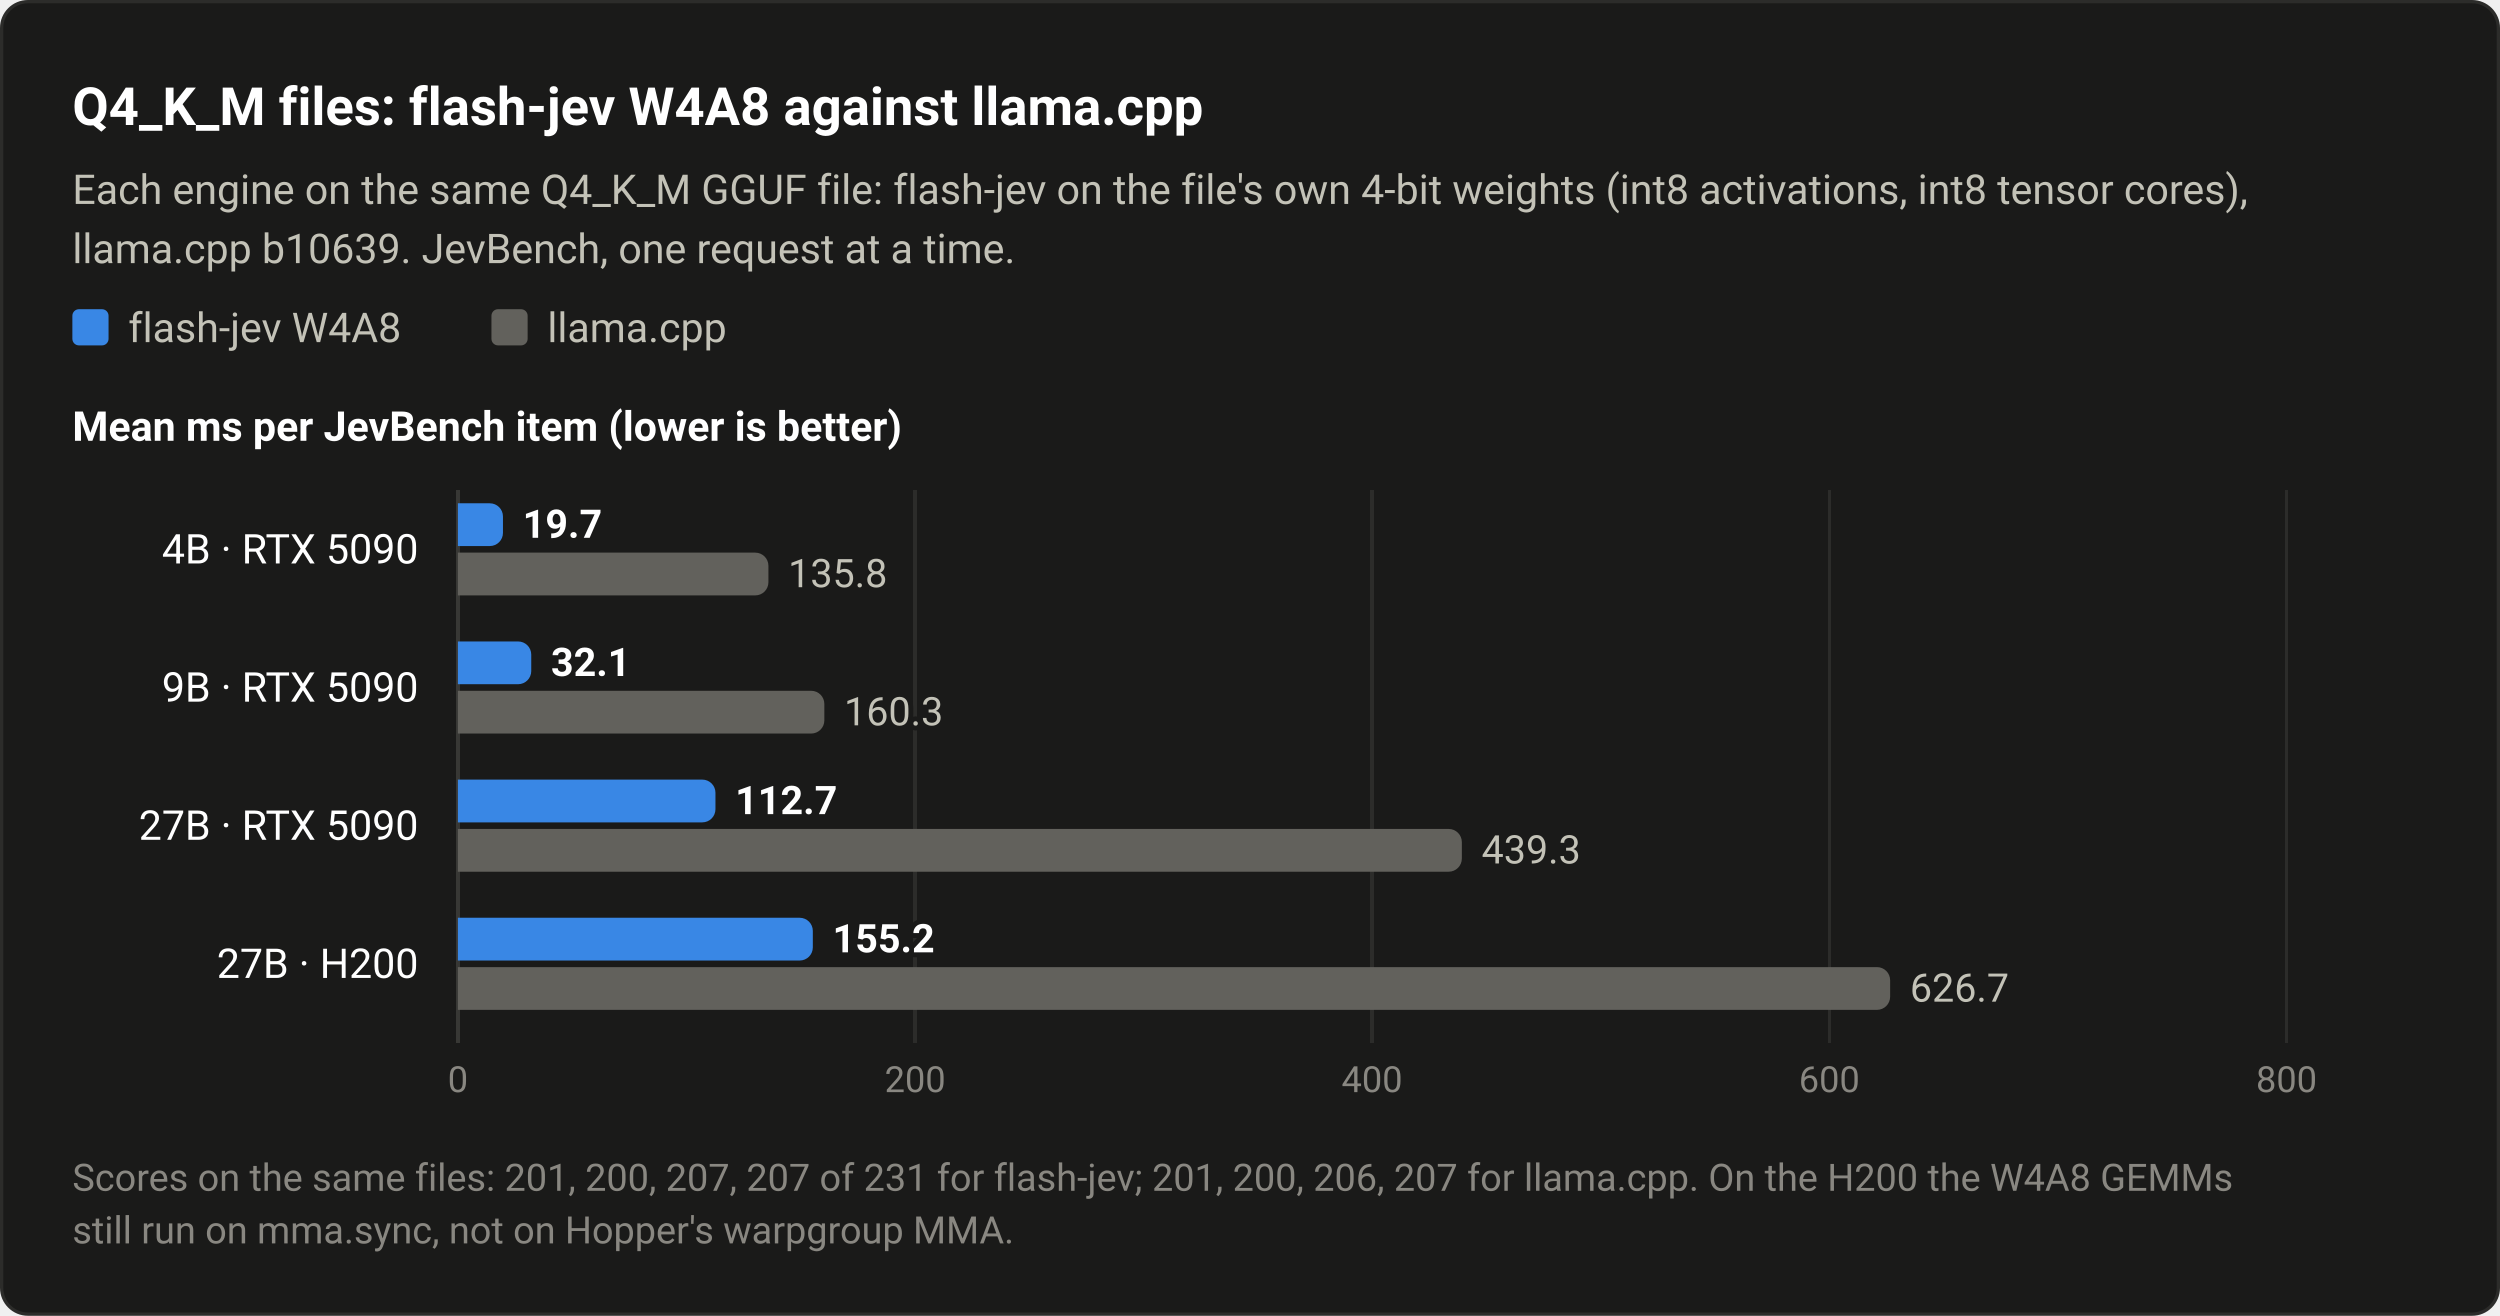
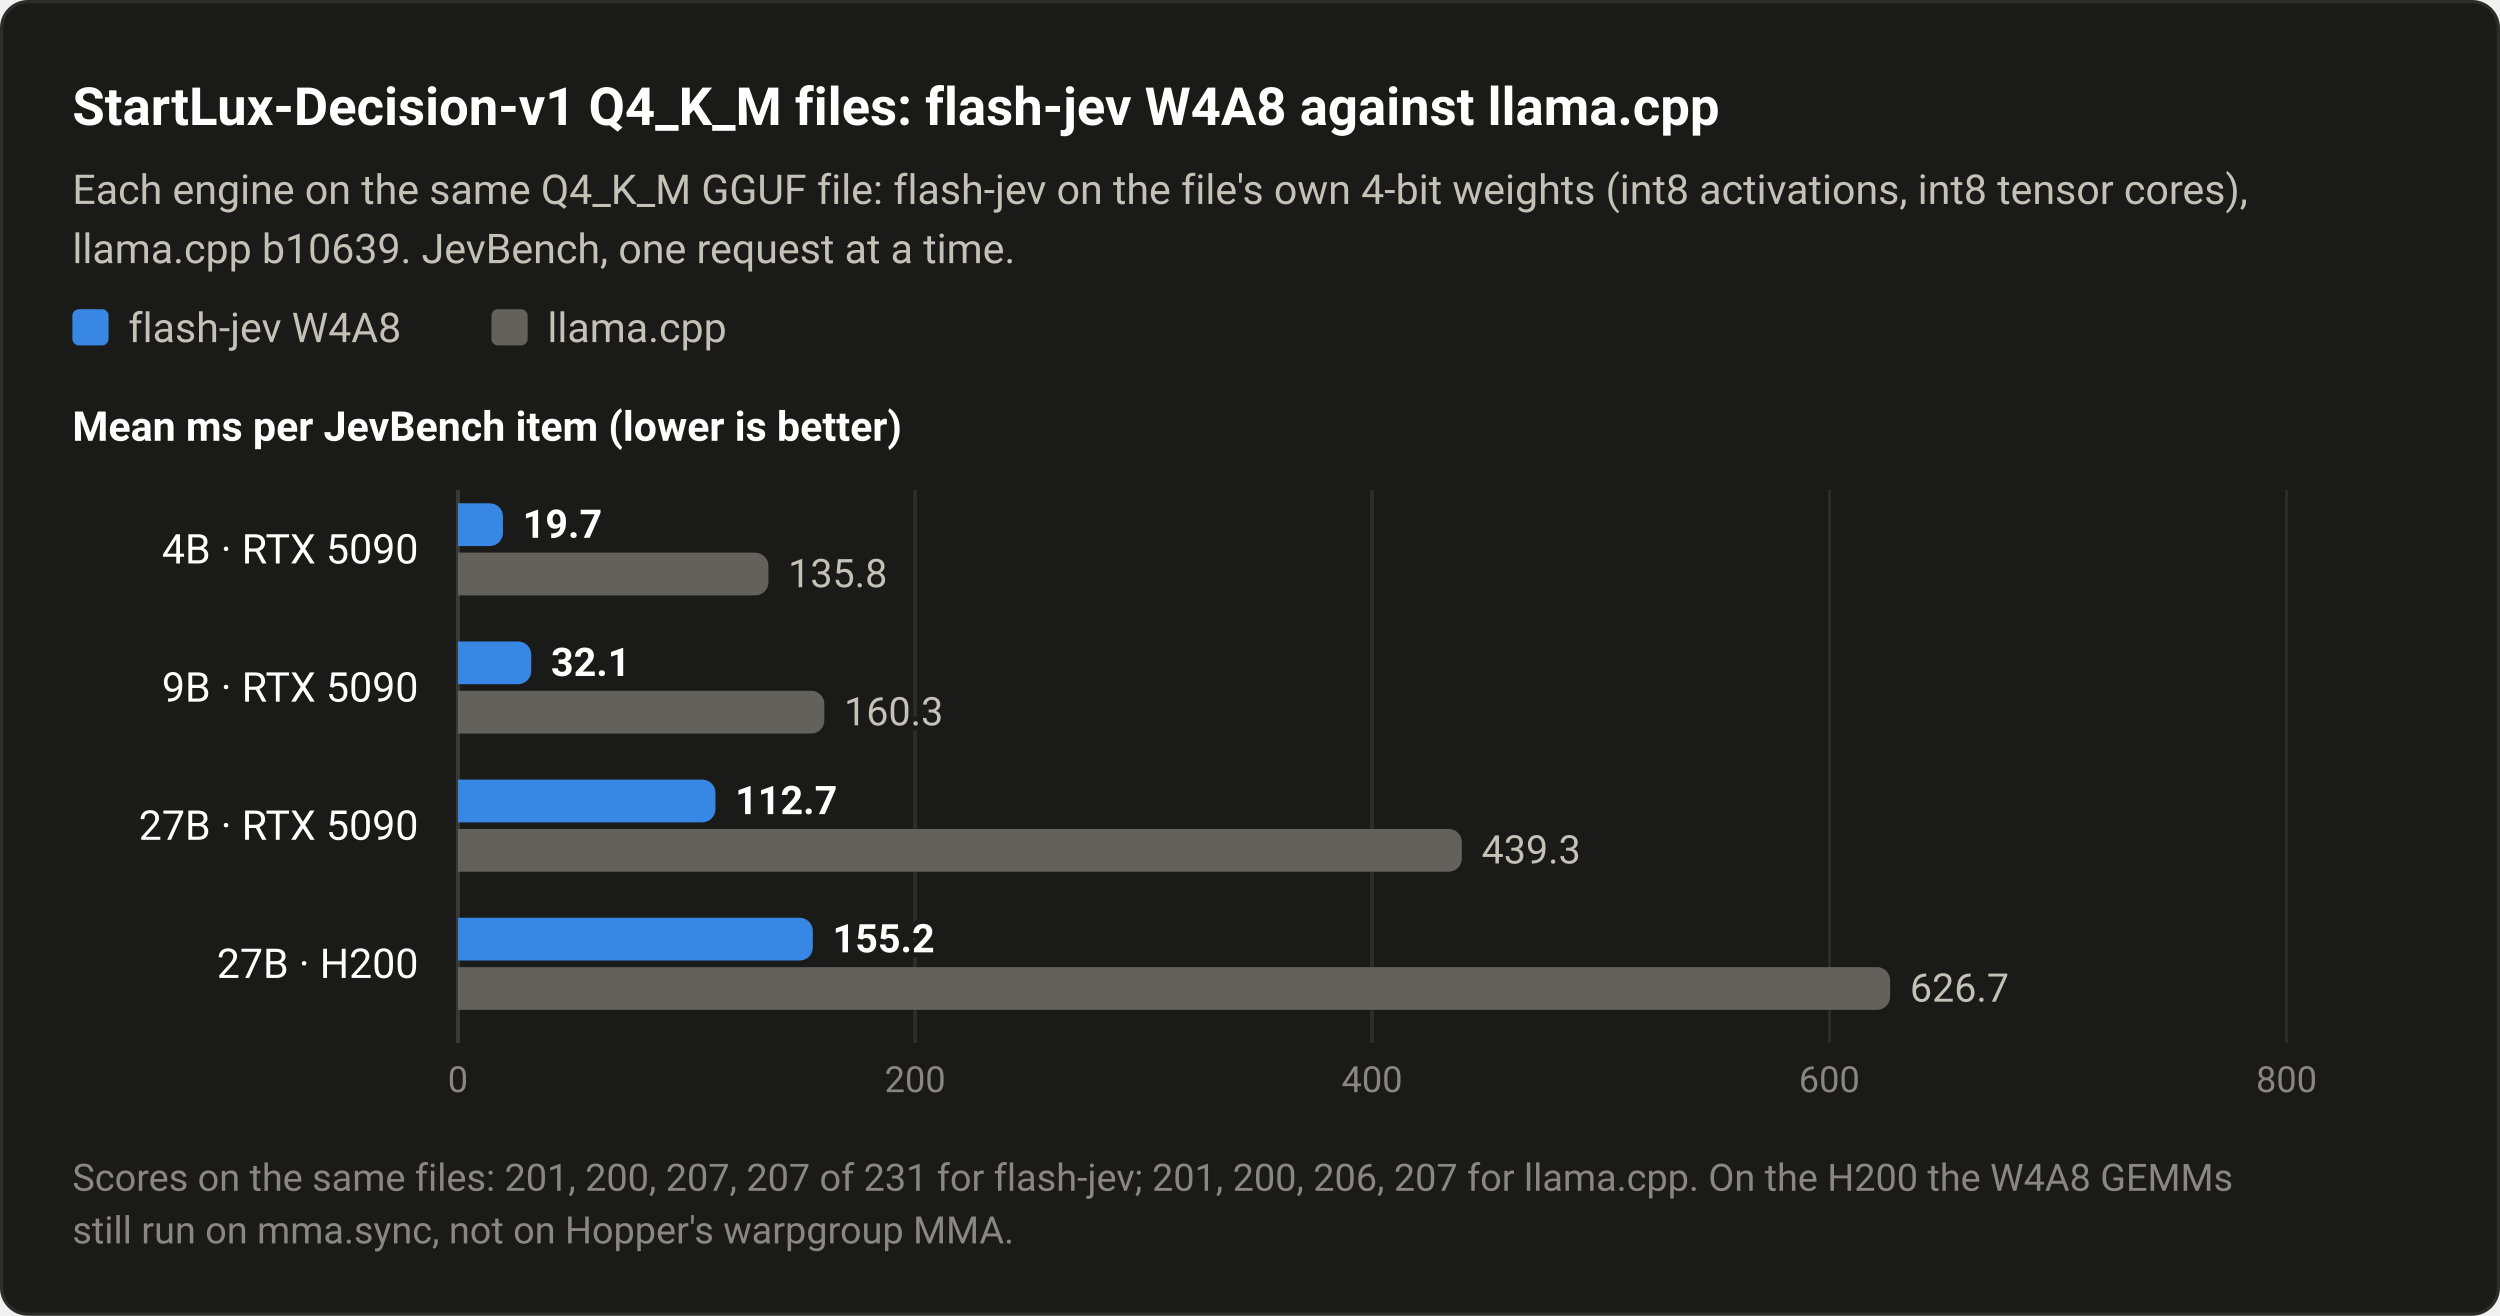
<svg xmlns="http://www.w3.org/2000/svg" width="760" height="400" viewBox="0 0 760 400" role="img" aria-labelledby="title desc" font-family="system-ui, -apple-system, 'Segoe UI', Roboto, 'Helvetica Neue', Arial, sans-serif">
  <rect x="0.5" y="0.5" width="759" height="399" rx="8" fill="#1a1a19" stroke="#2c2c2a" />
-   <text x="22.0" y="38.0" font-size="16" fill="#ffffff" text-anchor="start" font-weight="600">Q4_K_M files: flash-jev W4A8 against llama.cpp</text>
+   <text x="22.0" y="38.0" font-size="16" fill="#ffffff" text-anchor="start" font-weight="600">StartLux-Decision-v1 Q4_K_M files: flash-jev W4A8 against llama.cpp</text>
  <text x="22.0" y="62.0" font-size="12.5" fill="#c3c2b7" text-anchor="start" font-weight="400">Each engine on the same Q4_K_M GGUF file: flash-jev on the file's own 4-bit weights (int8 activations, int8 tensor cores),</text>
  <text x="22.0" y="80.0" font-size="12.5" fill="#c3c2b7" text-anchor="start" font-weight="400">llama.cpp b10639. JevBench, one request at a time.</text>
  <rect x="22.0" y="94.0" width="11" height="11" rx="2" fill="#3987e5" />
  <text x="39.0" y="104.0" font-size="12.5" fill="#c3c2b7" text-anchor="start" font-weight="400">flash-jev W4A8</text>
  <rect x="149.4" y="94.0" width="11" height="11" rx="2" fill="#62615c" />
  <text x="166.4" y="104.0" font-size="12.5" fill="#c3c2b7" text-anchor="start" font-weight="400">llama.cpp</text>
  <text x="22.0" y="134.0" font-size="12.5" fill="#ffffff" text-anchor="start" font-weight="600">Mean ms per JevBench item (lower is better)</text>
  <text x="139.2" y="332.0" font-size="11" fill="#898781" text-anchor="middle" font-weight="400" style="font-variant-numeric: tabular-nums">0</text>
  <line x1="278.2" y1="149.0" x2="278.2" y2="317.0" stroke="#2c2c2a" stroke-width="1" shape-rendering="crispEdges" />
  <text x="278.2" y="332.0" font-size="11" fill="#898781" text-anchor="middle" font-weight="400" style="font-variant-numeric: tabular-nums">200</text>
  <line x1="417.1" y1="149.0" x2="417.1" y2="317.0" stroke="#2c2c2a" stroke-width="1" shape-rendering="crispEdges" />
  <text x="417.1" y="332.0" font-size="11" fill="#898781" text-anchor="middle" font-weight="400" style="font-variant-numeric: tabular-nums">400</text>
  <line x1="556.1" y1="149.0" x2="556.1" y2="317.0" stroke="#2c2c2a" stroke-width="1" shape-rendering="crispEdges" />
  <text x="556.1" y="332.0" font-size="11" fill="#898781" text-anchor="middle" font-weight="400" style="font-variant-numeric: tabular-nums">600</text>
  <line x1="695.1" y1="149.0" x2="695.1" y2="317.0" stroke="#2c2c2a" stroke-width="1" shape-rendering="crispEdges" />
  <text x="695.1" y="332.0" font-size="11" fill="#898781" text-anchor="middle" font-weight="400" style="font-variant-numeric: tabular-nums">800</text>
  <line x1="139.2" y1="149.0" x2="139.2" y2="317.0" stroke="#383835" stroke-width="1" shape-rendering="crispEdges" />
  <text x="127.2" y="171.3" font-size="12.5" fill="#ffffff" text-anchor="end" font-weight="400">4B · RTX 5090</text>
  <path d="M139.2,153.0 H148.9 A4.0,4.0 0 0 1 152.9,157.0 V162.0 A4.0,4.0 0 0 1 148.9,166.0 H139.2 Z" fill="#3987e5" />
  <text x="158.9" y="163.5" font-size="12" fill="#ffffff" text-anchor="start" font-weight="600" style="font-variant-numeric: tabular-nums" stroke="#1a1a19" stroke-width="3" stroke-linejoin="round" paint-order="stroke">19.7</text>
  <path d="M139.2,168.0 H229.6 A4.0,4.0 0 0 1 233.6,172.0 V177.0 A4.0,4.0 0 0 1 229.6,181.0 H139.2 Z" fill="#62615c" />
  <text x="239.6" y="178.5" font-size="12" fill="#c3c2b7" text-anchor="start" font-weight="400" style="font-variant-numeric: tabular-nums" stroke="#1a1a19" stroke-width="3" stroke-linejoin="round" paint-order="stroke">135.8</text>
  <text x="127.2" y="213.3" font-size="12.5" fill="#ffffff" text-anchor="end" font-weight="400">9B · RTX 5090</text>
  <path d="M139.2,195.0 H157.5 A4.0,4.0 0 0 1 161.5,199.0 V204.0 A4.0,4.0 0 0 1 157.5,208.0 H139.2 Z" fill="#3987e5" />
  <text x="167.5" y="205.5" font-size="12" fill="#ffffff" text-anchor="start" font-weight="600" style="font-variant-numeric: tabular-nums" stroke="#1a1a19" stroke-width="3" stroke-linejoin="round" paint-order="stroke">32.1</text>
  <path d="M139.2,210.0 H246.6 A4.0,4.0 0 0 1 250.6,214.0 V219.0 A4.0,4.0 0 0 1 246.6,223.0 H139.2 Z" fill="#62615c" />
  <text x="256.6" y="220.5" font-size="12" fill="#c3c2b7" text-anchor="start" font-weight="400" style="font-variant-numeric: tabular-nums" stroke="#1a1a19" stroke-width="3" stroke-linejoin="round" paint-order="stroke">160.3</text>
  <text x="127.2" y="255.3" font-size="12.5" fill="#ffffff" text-anchor="end" font-weight="400">27B · RTX 5090</text>
  <path d="M139.2,237.0 H213.5 A4.0,4.0 0 0 1 217.5,241.0 V246.0 A4.0,4.0 0 0 1 213.5,250.0 H139.2 Z" fill="#3987e5" />
  <text x="223.5" y="247.5" font-size="12" fill="#ffffff" text-anchor="start" font-weight="600" style="font-variant-numeric: tabular-nums" stroke="#1a1a19" stroke-width="3" stroke-linejoin="round" paint-order="stroke">112.7</text>
  <path d="M139.2,252.0 H440.4 A4.0,4.0 0 0 1 444.4,256.0 V261.0 A4.0,4.0 0 0 1 440.4,265.0 H139.2 Z" fill="#62615c" />
  <text x="450.4" y="262.5" font-size="12" fill="#c3c2b7" text-anchor="start" font-weight="400" style="font-variant-numeric: tabular-nums" stroke="#1a1a19" stroke-width="3" stroke-linejoin="round" paint-order="stroke">439.3</text>
  <text x="127.2" y="297.3" font-size="12.5" fill="#ffffff" text-anchor="end" font-weight="400">27B · H200</text>
  <path d="M139.2,279.0 H243.1 A4.0,4.0 0 0 1 247.1,283.0 V288.0 A4.0,4.0 0 0 1 243.1,292.0 H139.2 Z" fill="#3987e5" />
  <text x="253.1" y="289.5" font-size="12" fill="#ffffff" text-anchor="start" font-weight="600" style="font-variant-numeric: tabular-nums" stroke="#1a1a19" stroke-width="3" stroke-linejoin="round" paint-order="stroke">155.2</text>
  <path d="M139.2,294.0 H570.6 A4.0,4.0 0 0 1 574.6,298.0 V303.0 A4.0,4.0 0 0 1 570.6,307.0 H139.2 Z" fill="#62615c" />
  <text x="580.6" y="304.5" font-size="12" fill="#c3c2b7" text-anchor="start" font-weight="400" style="font-variant-numeric: tabular-nums" stroke="#1a1a19" stroke-width="3" stroke-linejoin="round" paint-order="stroke">626.7</text>
  <text x="22.0" y="362.0" font-size="11.5" fill="#898781" text-anchor="start" font-weight="400">Scores on the same files: 201, 200, 207, 207 of 231 for flash-jev; 201, 200, 206, 207 for llama.cpp. On the H200 the W4A8 GEMMs</text>
  <text x="22.0" y="378.0" font-size="11.5" fill="#898781" text-anchor="start" font-weight="400">still run on mma.sync, not on Hopper's warpgroup MMA.</text>
</svg>
